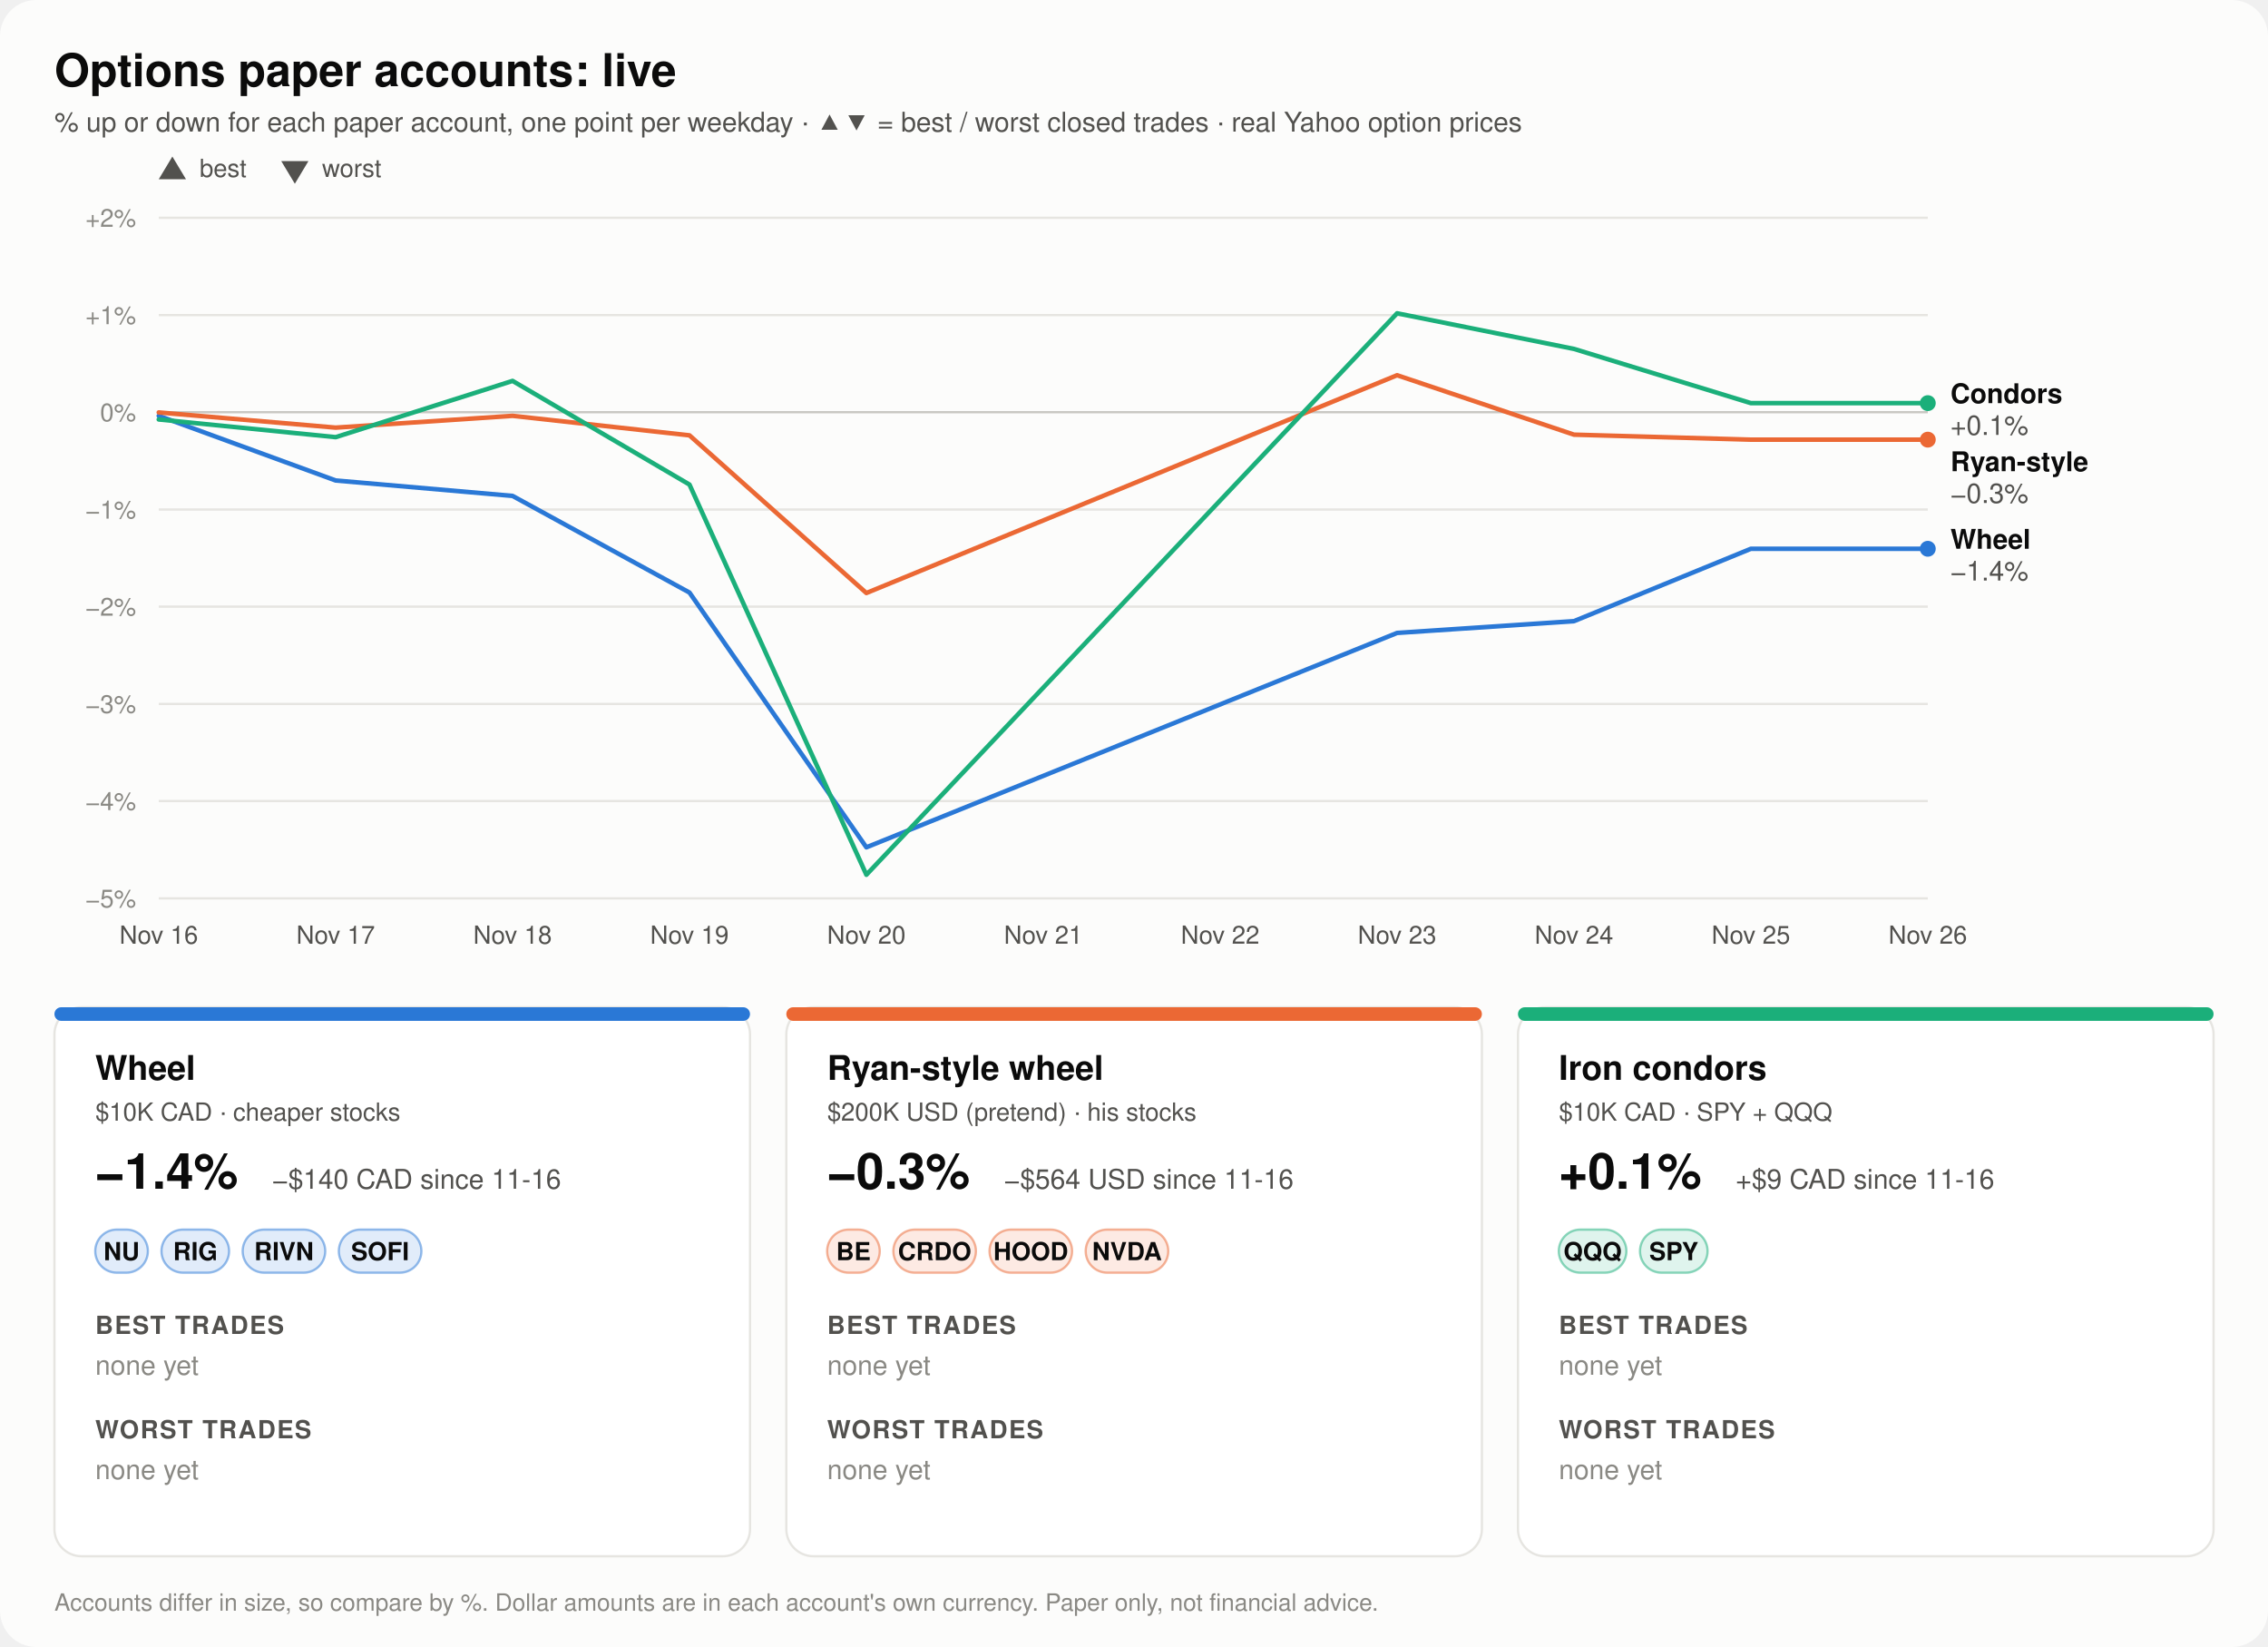
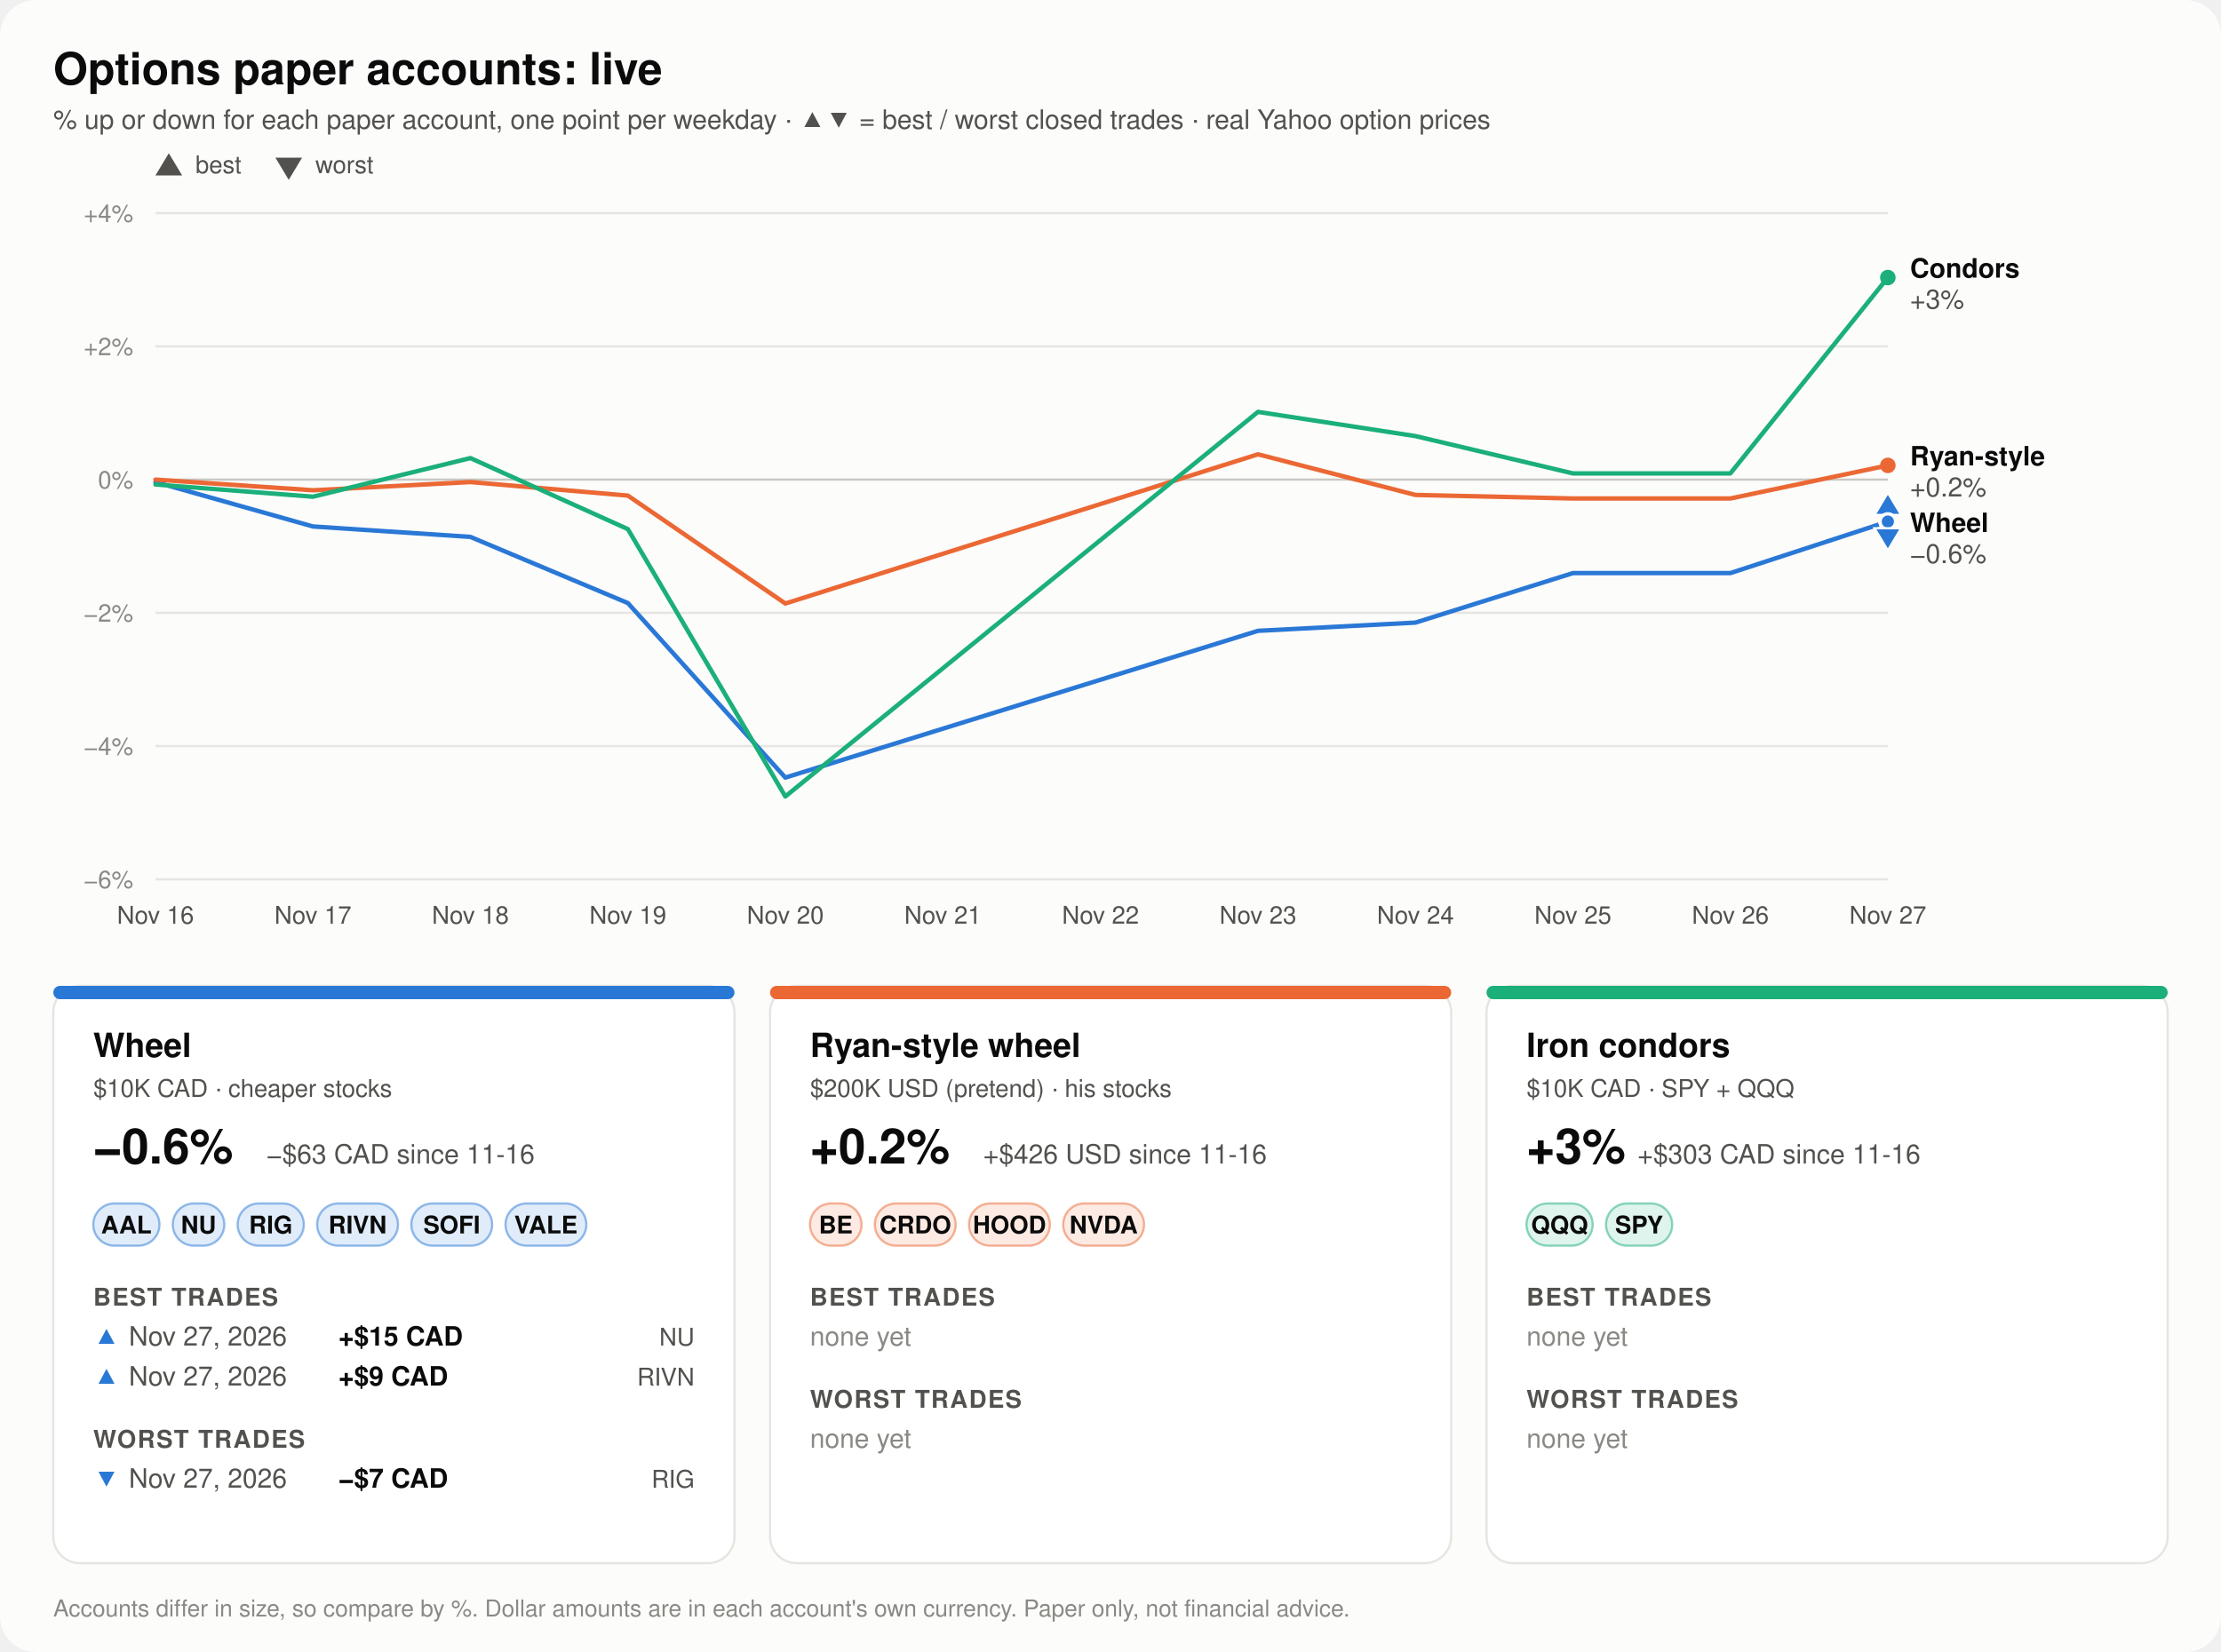
- <svg xmlns="http://www.w3.org/2000/svg" width="1000" height="726" viewBox="0 0 1000 726" font-family="-apple-system, Segoe UI, Helvetica, Arial, sans-serif">
-   <rect width="1000" height="726" rx="16" fill="#fcfcfb" />
+ <svg xmlns="http://www.w3.org/2000/svg" width="1000" height="744" viewBox="0 0 1000 744" font-family="-apple-system, Segoe UI, Helvetica, Arial, sans-serif">
+   <rect width="1000" height="744" rx="16" fill="#fcfcfb" />
  <text x="24" y="38" font-size="20" font-weight="700" fill="#0b0b0b">Options paper accounts: live</text>
  <text x="24" y="58" font-size="12" fill="#52514e">% up or down for each paper account, one point per weekday · ▲▼ = best / worst closed trades · real Yahoo option prices</text>
  <line x1="70" x2="850" y1="396.0" y2="396.0" stroke="#e6e5e1" stroke-width="1" />
-   <text x="60" y="400.0" text-anchor="end" font-size="11" fill="#8a8984">−5%</text>
-   <line x1="70" x2="850" y1="353.1" y2="353.1" stroke="#e6e5e1" stroke-width="1" />
-   <text x="60" y="357.1" text-anchor="end" font-size="11" fill="#8a8984">−4%</text>
-   <line x1="70" x2="850" y1="310.3" y2="310.3" stroke="#e6e5e1" stroke-width="1" />
-   <text x="60" y="314.3" text-anchor="end" font-size="11" fill="#8a8984">−3%</text>
-   <line x1="70" x2="850" y1="267.4" y2="267.4" stroke="#e6e5e1" stroke-width="1" />
-   <text x="60" y="271.4" text-anchor="end" font-size="11" fill="#8a8984">−2%</text>
-   <line x1="70" x2="850" y1="224.6" y2="224.6" stroke="#e6e5e1" stroke-width="1" />
-   <text x="60" y="228.6" text-anchor="end" font-size="11" fill="#8a8984">−1%</text>
-   <line x1="70" x2="850" y1="181.7" y2="181.7" stroke="#c9c8c3" stroke-width="1" />
-   <text x="60" y="185.7" text-anchor="end" font-size="11" fill="#8a8984">0%</text>
-   <line x1="70" x2="850" y1="138.9" y2="138.9" stroke="#e6e5e1" stroke-width="1" />
-   <text x="60" y="142.9" text-anchor="end" font-size="11" fill="#8a8984">+1%</text>
+   <text x="60" y="400.0" text-anchor="end" font-size="11" fill="#8a8984">−6%</text>
+   <line x1="70" x2="850" y1="336.0" y2="336.0" stroke="#e6e5e1" stroke-width="1" />
+   <text x="60" y="340.0" text-anchor="end" font-size="11" fill="#8a8984">−4%</text>
+   <line x1="70" x2="850" y1="276.0" y2="276.0" stroke="#e6e5e1" stroke-width="1" />
+   <text x="60" y="280.0" text-anchor="end" font-size="11" fill="#8a8984">−2%</text>
+   <line x1="70" x2="850" y1="216.0" y2="216.0" stroke="#c9c8c3" stroke-width="1" />
+   <text x="60" y="220.0" text-anchor="end" font-size="11" fill="#8a8984">0%</text>
+   <line x1="70" x2="850" y1="156.0" y2="156.0" stroke="#e6e5e1" stroke-width="1" />
+   <text x="60" y="160.0" text-anchor="end" font-size="11" fill="#8a8984">+2%</text>
  <line x1="70" x2="850" y1="96.0" y2="96.0" stroke="#e6e5e1" stroke-width="1" />
-   <text x="60" y="100.0" text-anchor="end" font-size="11" fill="#8a8984">+2%</text>
+   <text x="60" y="100.0" text-anchor="end" font-size="11" fill="#8a8984">+4%</text>
  <text x="70.0" y="416" text-anchor="middle" font-size="11" fill="#52514e">Nov 16</text>
-   <text x="148.0" y="416" text-anchor="middle" font-size="11" fill="#52514e">Nov 17</text>
-   <text x="226.0" y="416" text-anchor="middle" font-size="11" fill="#52514e">Nov 18</text>
-   <text x="304.0" y="416" text-anchor="middle" font-size="11" fill="#52514e">Nov 19</text>
-   <text x="382.0" y="416" text-anchor="middle" font-size="11" fill="#52514e">Nov 20</text>
-   <text x="460.0" y="416" text-anchor="middle" font-size="11" fill="#52514e">Nov 21</text>
-   <text x="538.0" y="416" text-anchor="middle" font-size="11" fill="#52514e">Nov 22</text>
-   <text x="616.0" y="416" text-anchor="middle" font-size="11" fill="#52514e">Nov 23</text>
-   <text x="694.0" y="416" text-anchor="middle" font-size="11" fill="#52514e">Nov 24</text>
-   <text x="772.0" y="416" text-anchor="middle" font-size="11" fill="#52514e">Nov 25</text>
-   <text x="850.0" y="416" text-anchor="middle" font-size="11" fill="#52514e">Nov 26</text>
-   <path d="M70.0,183.3 L148.0,211.8 L226.0,218.6 L304.0,261.2 L382.0,373.5 L616.0,279.0 L694.0,273.8 L772.0,241.9 L850.0,241.9" fill="none" stroke="#2a78d6" stroke-width="2" stroke-linejoin="round" stroke-linecap="round" />
-   <path d="M70.0,181.8 L148.0,188.5 L226.0,183.3 L304.0,191.9 L382.0,261.4 L616.0,165.4 L694.0,191.6 L772.0,193.8 L850.0,193.8" fill="none" stroke="#eb6834" stroke-width="2" stroke-linejoin="round" stroke-linecap="round" />
-   <path d="M70.0,184.9 L148.0,192.7 L226.0,167.9 L304.0,213.6 L382.0,385.6 L616.0,138.1 L694.0,153.8 L772.0,177.7 L850.0,177.7" fill="none" stroke="#1baf7a" stroke-width="2" stroke-linejoin="round" stroke-linecap="round" />
-   <circle cx="850.0" cy="177.7" r="3.5" fill="#1baf7a" />
-   <text x="860" y="177.7" font-size="12" font-weight="700" fill="#0b0b0b">Condors</text>
-   <text x="860" y="191.7" font-size="12" fill="#52514e">+0.1%</text>
-   <circle cx="850.0" cy="193.8" r="3.5" fill="#eb6834" />
-   <text x="860" y="207.7" font-size="12" font-weight="700" fill="#0b0b0b">Ryan-style</text>
-   <text x="860" y="221.7" font-size="12" fill="#52514e">−0.3%</text>
-   <circle cx="850.0" cy="241.9" r="3.5" fill="#2a78d6" />
-   <text x="860" y="241.9" font-size="12" font-weight="700" fill="#0b0b0b">Wheel</text>
-   <text x="860" y="255.9" font-size="12" fill="#52514e">−1.4%</text>
+   <text x="140.9" y="416" text-anchor="middle" font-size="11" fill="#52514e">Nov 17</text>
+   <text x="211.8" y="416" text-anchor="middle" font-size="11" fill="#52514e">Nov 18</text>
+   <text x="282.7" y="416" text-anchor="middle" font-size="11" fill="#52514e">Nov 19</text>
+   <text x="353.6" y="416" text-anchor="middle" font-size="11" fill="#52514e">Nov 20</text>
+   <text x="424.5" y="416" text-anchor="middle" font-size="11" fill="#52514e">Nov 21</text>
+   <text x="495.5" y="416" text-anchor="middle" font-size="11" fill="#52514e">Nov 22</text>
+   <text x="566.4" y="416" text-anchor="middle" font-size="11" fill="#52514e">Nov 23</text>
+   <text x="637.3" y="416" text-anchor="middle" font-size="11" fill="#52514e">Nov 24</text>
+   <text x="708.2" y="416" text-anchor="middle" font-size="11" fill="#52514e">Nov 25</text>
+   <text x="779.1" y="416" text-anchor="middle" font-size="11" fill="#52514e">Nov 26</text>
+   <text x="850.0" y="416" text-anchor="middle" font-size="11" fill="#52514e">Nov 27</text>
+   <path d="M70.0,217.1 L140.9,237.1 L211.8,241.8 L282.7,271.6 L353.6,350.2 L566.4,284.1 L637.3,280.4 L708.2,258.1 L779.1,258.1 L850.0,234.9" fill="none" stroke="#2a78d6" stroke-width="2" stroke-linejoin="round" stroke-linecap="round" />
+   <path d="M70.0,216.0 L140.9,220.8 L211.8,217.1 L282.7,223.2 L353.6,271.8 L566.4,204.6 L637.3,222.9 L708.2,224.5 L779.1,224.5 L850.0,209.6" fill="none" stroke="#eb6834" stroke-width="2" stroke-linejoin="round" stroke-linecap="round" />
+   <path d="M70.0,218.2 L140.9,223.7 L211.8,206.3 L282.7,238.3 L353.6,358.7 L566.4,185.5 L637.3,196.4 L708.2,213.2 L779.1,213.2 L850.0,125.0" fill="none" stroke="#1baf7a" stroke-width="2" stroke-linejoin="round" stroke-linecap="round" />
+   <circle cx="850.0" cy="125.0" r="3.5" fill="#1baf7a" />
+   <text x="860" y="125.0" font-size="12" font-weight="700" fill="#0b0b0b">Condors</text>
+   <text x="860" y="139.0" font-size="12" fill="#52514e">+3%</text>
+   <circle cx="850.0" cy="209.6" r="3.5" fill="#eb6834" />
+   <text x="860" y="209.6" font-size="12" font-weight="700" fill="#0b0b0b">Ryan-style</text>
+   <text x="860" y="223.6" font-size="12" fill="#52514e">+0.2%</text>
+   <circle cx="850.0" cy="234.9" r="3.5" fill="#2a78d6" />
+   <text x="860" y="239.6" font-size="12" font-weight="700" fill="#0b0b0b">Wheel</text>
+   <text x="860" y="253.6" font-size="12" fill="#52514e">−0.6%</text>
+   <circle cx="850.0" cy="234.9" r="3.5" fill="#2a78d6" stroke="#fff" stroke-width="1.5" />
+   <polygon points="850.0,221.9 844.0,231.9 856.0,231.9" fill="#2a78d6" stroke="#fff" stroke-width="1" />
+   <circle cx="850.0" cy="234.9" r="3.5" fill="#2a78d6" stroke="#fff" stroke-width="1.5" />
+   <polygon points="850.0,221.9 844.0,231.9 856.0,231.9" fill="#2a78d6" stroke="#fff" stroke-width="1" />
+   <circle cx="850.0" cy="234.9" r="3.5" fill="#2a78d6" stroke="#fff" stroke-width="1.5" />
+   <polygon points="850.0,247.9 844.0,237.9 856.0,237.9" fill="#2a78d6" stroke="#fff" stroke-width="1" />
  <polygon points="76,69 70,79 82,79" fill="#52514e" />
  <text x="88" y="78" font-size="11" fill="#52514e">best</text>
  <polygon points="130,81 124,71 136,71" fill="#52514e" />
  <text x="142" y="78" font-size="11" fill="#52514e">worst</text>
-   <rect x="24.0" y="444" width="306.7" height="242" rx="12" fill="#ffffff" stroke="#e6e5e1" />
+   <rect x="24.0" y="444" width="306.7" height="260" rx="12" fill="#ffffff" stroke="#e6e5e1" />
  <rect x="24.0" y="444" width="306.7" height="6" rx="3" fill="#2a78d6" />
  <text x="42.0" y="476" font-size="15" font-weight="700" fill="#0b0b0b">Wheel</text>
  <text x="42.0" y="494" font-size="11" fill="#52514e">$10K CAD · cheaper stocks</text>
-   <text x="42.0" y="524" font-size="22" font-weight="700" fill="#0b0b0b">−1.4%</text>
-   <text x="120.0" y="524" font-size="12" fill="#52514e">−$140 CAD since 11-16</text>
-   <rect x="42.0" y="542" width="23.2" height="19" rx="9.5" fill="#2a78d6" fill-opacity="0.14" stroke="#2a78d6" stroke-opacity="0.5" />
-   <text x="53.6" y="555.5" text-anchor="middle" font-size="11" font-weight="600" fill="#0b0b0b">NU</text>
-   <rect x="71.2" y="542" width="29.8" height="19" rx="9.5" fill="#2a78d6" fill-opacity="0.14" stroke="#2a78d6" stroke-opacity="0.5" />
-   <text x="86.1" y="555.5" text-anchor="middle" font-size="11" font-weight="600" fill="#0b0b0b">RIG</text>
-   <rect x="107.0" y="542" width="36.4" height="19" rx="9.5" fill="#2a78d6" fill-opacity="0.14" stroke="#2a78d6" stroke-opacity="0.5" />
-   <text x="125.2" y="555.5" text-anchor="middle" font-size="11" font-weight="600" fill="#0b0b0b">RIVN</text>
-   <rect x="149.4" y="542" width="36.4" height="19" rx="9.5" fill="#2a78d6" fill-opacity="0.14" stroke="#2a78d6" stroke-opacity="0.5" />
-   <text x="167.6" y="555.5" text-anchor="middle" font-size="11" font-weight="600" fill="#0b0b0b">SOFI</text>
+   <text x="42.0" y="524" font-size="22" font-weight="700" fill="#0b0b0b">−0.6%</text>
+   <text x="120.0" y="524" font-size="12" fill="#52514e">−$63 CAD since 11-16</text>
+   <rect x="42.0" y="542" width="29.8" height="19" rx="9.5" fill="#2a78d6" fill-opacity="0.14" stroke="#2a78d6" stroke-opacity="0.5" />
+   <text x="56.9" y="555.5" text-anchor="middle" font-size="11" font-weight="600" fill="#0b0b0b">AAL</text>
+   <rect x="77.8" y="542" width="23.2" height="19" rx="9.5" fill="#2a78d6" fill-opacity="0.14" stroke="#2a78d6" stroke-opacity="0.5" />
+   <text x="89.4" y="555.5" text-anchor="middle" font-size="11" font-weight="600" fill="#0b0b0b">NU</text>
+   <rect x="107.0" y="542" width="29.8" height="19" rx="9.5" fill="#2a78d6" fill-opacity="0.14" stroke="#2a78d6" stroke-opacity="0.5" />
+   <text x="121.9" y="555.5" text-anchor="middle" font-size="11" font-weight="600" fill="#0b0b0b">RIG</text>
+   <rect x="142.8" y="542" width="36.4" height="19" rx="9.5" fill="#2a78d6" fill-opacity="0.14" stroke="#2a78d6" stroke-opacity="0.5" />
+   <text x="161.0" y="555.5" text-anchor="middle" font-size="11" font-weight="600" fill="#0b0b0b">RIVN</text>
+   <rect x="185.2" y="542" width="36.4" height="19" rx="9.5" fill="#2a78d6" fill-opacity="0.14" stroke="#2a78d6" stroke-opacity="0.5" />
+   <text x="203.4" y="555.5" text-anchor="middle" font-size="11" font-weight="600" fill="#0b0b0b">SOFI</text>
+   <rect x="227.6" y="542" width="36.4" height="19" rx="9.5" fill="#2a78d6" fill-opacity="0.14" stroke="#2a78d6" stroke-opacity="0.5" />
+   <text x="245.8" y="555.5" text-anchor="middle" font-size="11" font-weight="600" fill="#0b0b0b">VALE</text>
  <text x="42.0" y="588" font-size="11" font-weight="700" fill="#52514e" letter-spacing="0.6">BEST TRADES</text>
-   <text x="42.0" y="606" font-size="12" fill="#8a8984">none yet</text>
-   <text x="42.0" y="634" font-size="11" font-weight="700" fill="#52514e" letter-spacing="0.6">WORST TRADES</text>
-   <text x="42.0" y="652" font-size="12" fill="#8a8984">none yet</text>
-   <rect x="346.7" y="444" width="306.7" height="242" rx="12" fill="#ffffff" stroke="#e6e5e1" />
+   <text x="42.0" y="606" font-size="12" fill="#2a78d6">▲</text>
+   <text x="58.0" y="606" font-size="12" fill="#52514e">Nov 27, 2026</text>
+   <text x="152.4" y="606" font-size="12" font-weight="600" fill="#0b0b0b">+$15 CAD</text>
+   <text x="312.7" y="606" text-anchor="end" font-size="11" fill="#52514e">NU</text>
+   <text x="42.0" y="624" font-size="12" fill="#2a78d6">▲</text>
+   <text x="58.0" y="624" font-size="12" fill="#52514e">Nov 27, 2026</text>
+   <text x="152.4" y="624" font-size="12" font-weight="600" fill="#0b0b0b">+$9 CAD</text>
+   <text x="312.7" y="624" text-anchor="end" font-size="11" fill="#52514e">RIVN</text>
+   <text x="42.0" y="652" font-size="11" font-weight="700" fill="#52514e" letter-spacing="0.6">WORST TRADES</text>
+   <text x="42.0" y="670" font-size="12" fill="#2a78d6">▼</text>
+   <text x="58.0" y="670" font-size="12" fill="#52514e">Nov 27, 2026</text>
+   <text x="152.4" y="670" font-size="12" font-weight="600" fill="#0b0b0b">−$7 CAD</text>
+   <text x="312.7" y="670" text-anchor="end" font-size="11" fill="#52514e">RIG</text>
+   <rect x="346.7" y="444" width="306.7" height="260" rx="12" fill="#ffffff" stroke="#e6e5e1" />
  <rect x="346.7" y="444" width="306.7" height="6" rx="3" fill="#eb6834" />
  <text x="364.7" y="476" font-size="15" font-weight="700" fill="#0b0b0b">Ryan-style wheel</text>
  <text x="364.7" y="494" font-size="11" fill="#52514e">$200K USD (pretend) · his stocks</text>
-   <text x="364.7" y="524" font-size="22" font-weight="700" fill="#0b0b0b">−0.3%</text>
-   <text x="442.7" y="524" font-size="12" fill="#52514e">−$564 USD since 11-16</text>
+   <text x="364.7" y="524" font-size="22" font-weight="700" fill="#0b0b0b">+0.2%</text>
+   <text x="442.7" y="524" font-size="12" fill="#52514e">+$426 USD since 11-16</text>
  <rect x="364.7" y="542" width="23.2" height="19" rx="9.5" fill="#eb6834" fill-opacity="0.14" stroke="#eb6834" stroke-opacity="0.5" />
  <text x="376.3" y="555.5" text-anchor="middle" font-size="11" font-weight="600" fill="#0b0b0b">BE</text>
  <rect x="393.9" y="542" width="36.4" height="19" rx="9.5" fill="#eb6834" fill-opacity="0.14" stroke="#eb6834" stroke-opacity="0.5" />
  <text x="412.1" y="555.5" text-anchor="middle" font-size="11" font-weight="600" fill="#0b0b0b">CRDO</text>
  <rect x="436.3" y="542" width="36.4" height="19" rx="9.5" fill="#eb6834" fill-opacity="0.14" stroke="#eb6834" stroke-opacity="0.5" />
  <text x="454.5" y="555.5" text-anchor="middle" font-size="11" font-weight="600" fill="#0b0b0b">HOOD</text>
  <rect x="478.7" y="542" width="36.4" height="19" rx="9.5" fill="#eb6834" fill-opacity="0.14" stroke="#eb6834" stroke-opacity="0.5" />
  <text x="496.9" y="555.5" text-anchor="middle" font-size="11" font-weight="600" fill="#0b0b0b">NVDA</text>
  <text x="364.7" y="588" font-size="11" font-weight="700" fill="#52514e" letter-spacing="0.6">BEST TRADES</text>
  <text x="364.7" y="606" font-size="12" fill="#8a8984">none yet</text>
  <text x="364.7" y="634" font-size="11" font-weight="700" fill="#52514e" letter-spacing="0.6">WORST TRADES</text>
  <text x="364.7" y="652" font-size="12" fill="#8a8984">none yet</text>
-   <rect x="669.3" y="444" width="306.7" height="242" rx="12" fill="#ffffff" stroke="#e6e5e1" />
+   <rect x="669.3" y="444" width="306.7" height="260" rx="12" fill="#ffffff" stroke="#e6e5e1" />
  <rect x="669.3" y="444" width="306.7" height="6" rx="3" fill="#1baf7a" />
  <text x="687.3" y="476" font-size="15" font-weight="700" fill="#0b0b0b">Iron condors</text>
  <text x="687.3" y="494" font-size="11" fill="#52514e">$10K CAD · SPY + QQQ</text>
-   <text x="687.3" y="524" font-size="22" font-weight="700" fill="#0b0b0b">+0.1%</text>
-   <text x="765.3" y="524" font-size="12" fill="#52514e">+$9 CAD since 11-16</text>
+   <text x="687.3" y="524" font-size="22" font-weight="700" fill="#0b0b0b">+3%</text>
+   <text x="737.3" y="524" font-size="12" fill="#52514e">+$303 CAD since 11-16</text>
  <rect x="687.3" y="542" width="29.8" height="19" rx="9.5" fill="#1baf7a" fill-opacity="0.14" stroke="#1baf7a" stroke-opacity="0.5" />
  <text x="702.2" y="555.5" text-anchor="middle" font-size="11" font-weight="600" fill="#0b0b0b">QQQ</text>
  <rect x="723.1" y="542" width="29.8" height="19" rx="9.5" fill="#1baf7a" fill-opacity="0.14" stroke="#1baf7a" stroke-opacity="0.5" />
  <text x="738.0" y="555.5" text-anchor="middle" font-size="11" font-weight="600" fill="#0b0b0b">SPY</text>
  <text x="687.3" y="588" font-size="11" font-weight="700" fill="#52514e" letter-spacing="0.6">BEST TRADES</text>
  <text x="687.3" y="606" font-size="12" fill="#8a8984">none yet</text>
  <text x="687.3" y="634" font-size="11" font-weight="700" fill="#52514e" letter-spacing="0.6">WORST TRADES</text>
  <text x="687.3" y="652" font-size="12" fill="#8a8984">none yet</text>
-   <text x="24" y="710" font-size="10.5" fill="#8a8984">Accounts differ in size, so compare by %. Dollar amounts are in each account's own currency. Paper only, not financial advice.</text>
+   <text x="24" y="728" font-size="10.5" fill="#8a8984">Accounts differ in size, so compare by %. Dollar amounts are in each account's own currency. Paper only, not financial advice.</text>
</svg>
